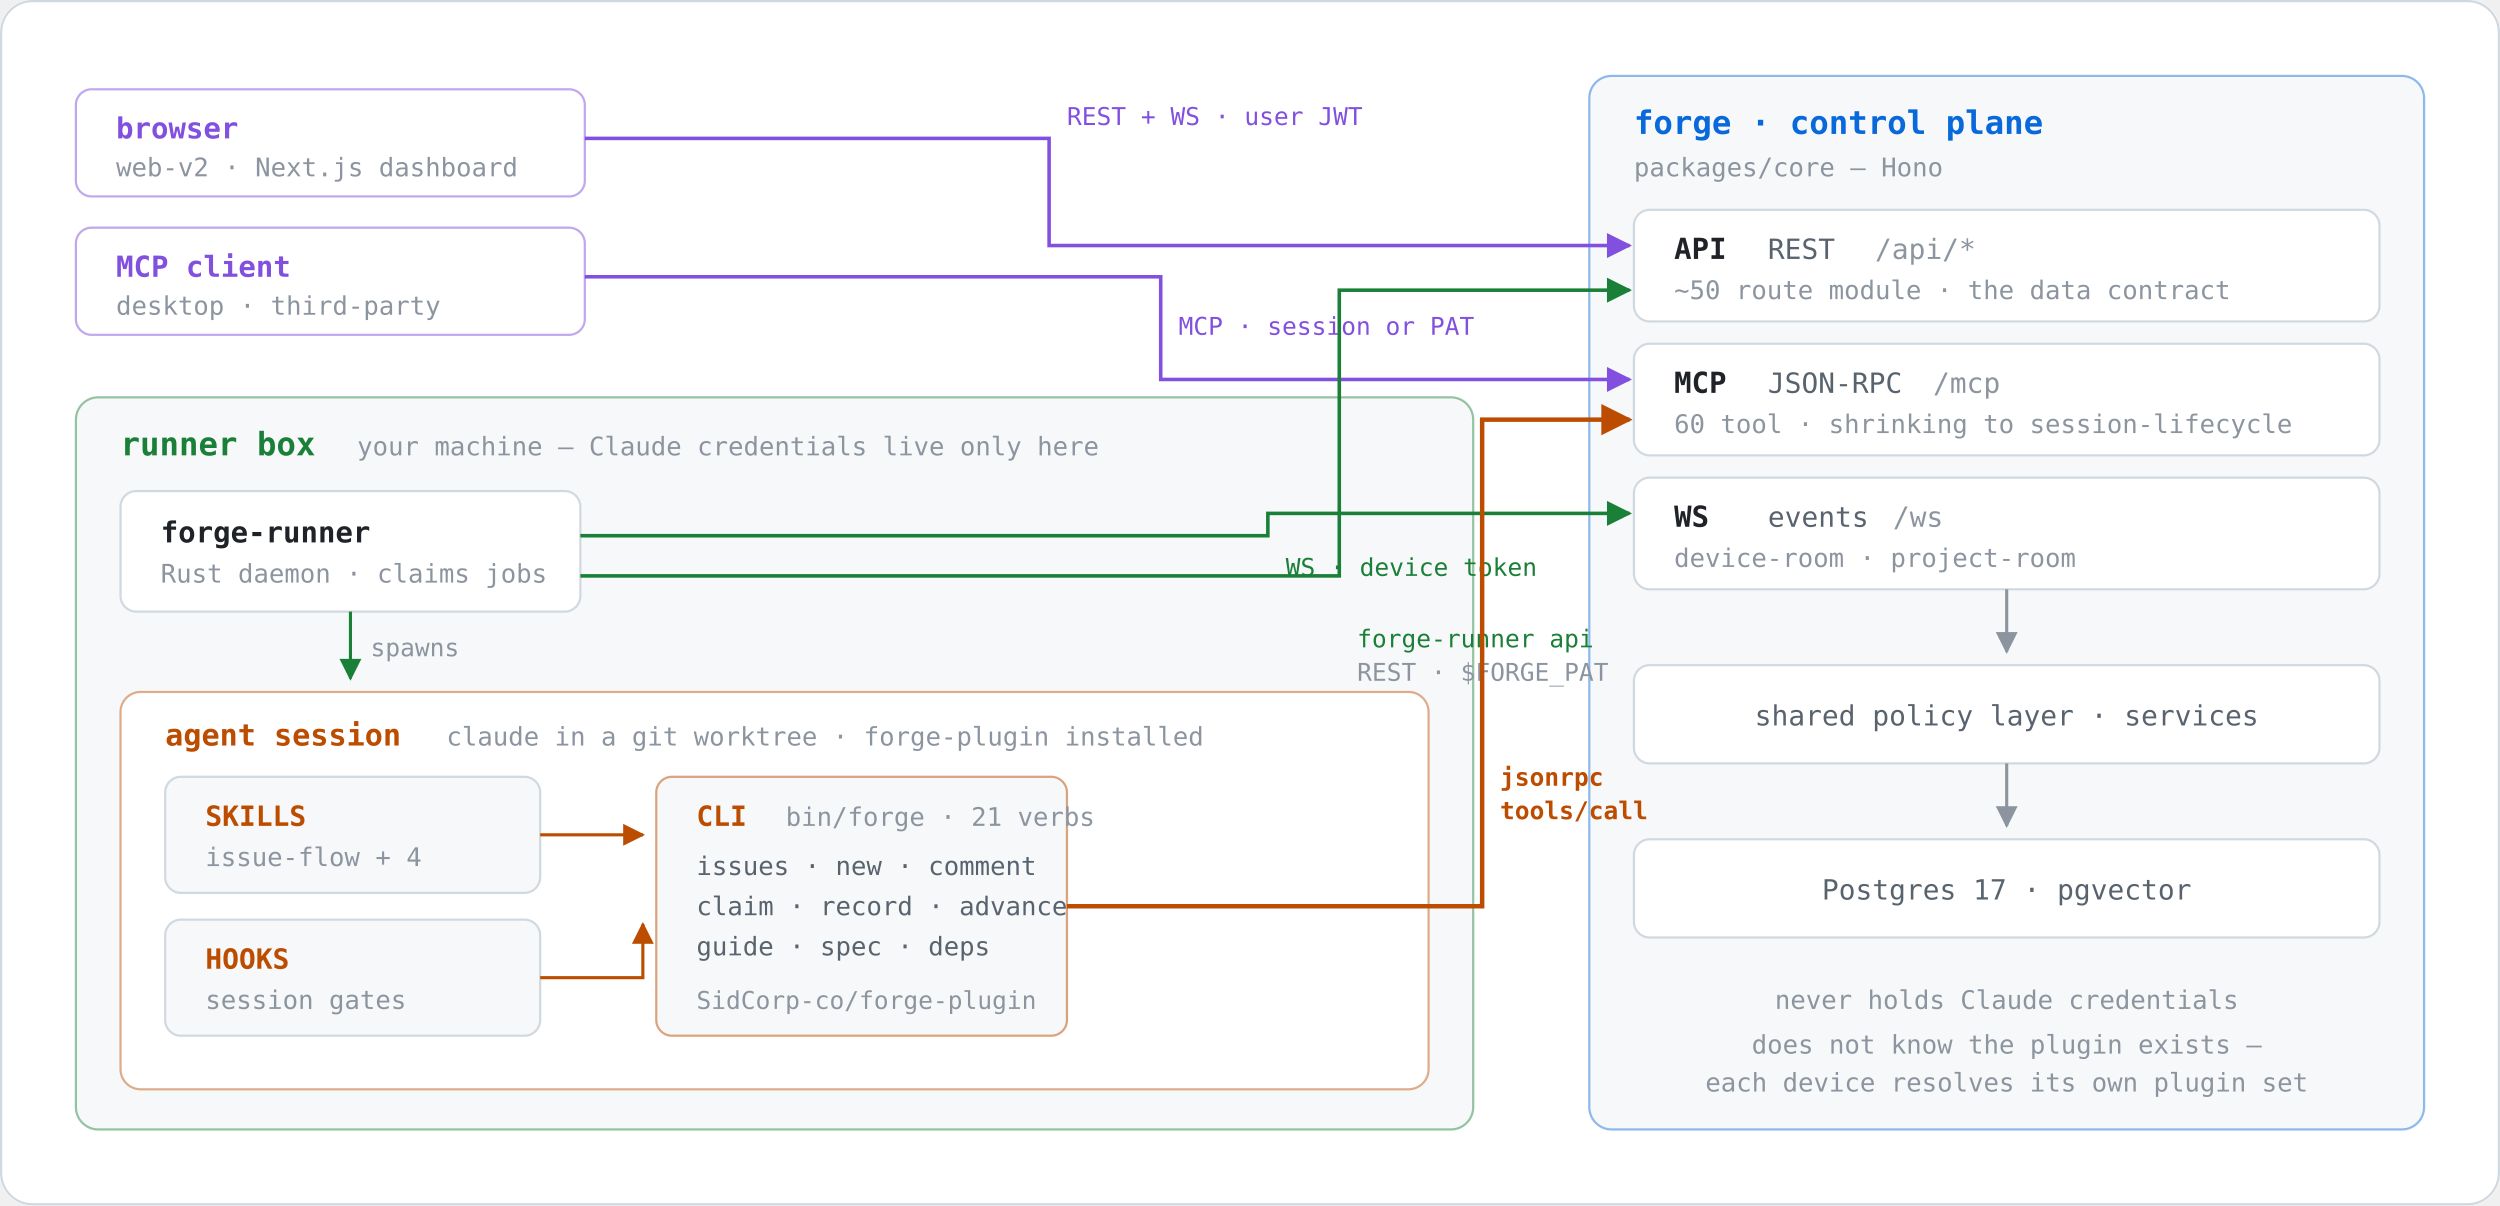
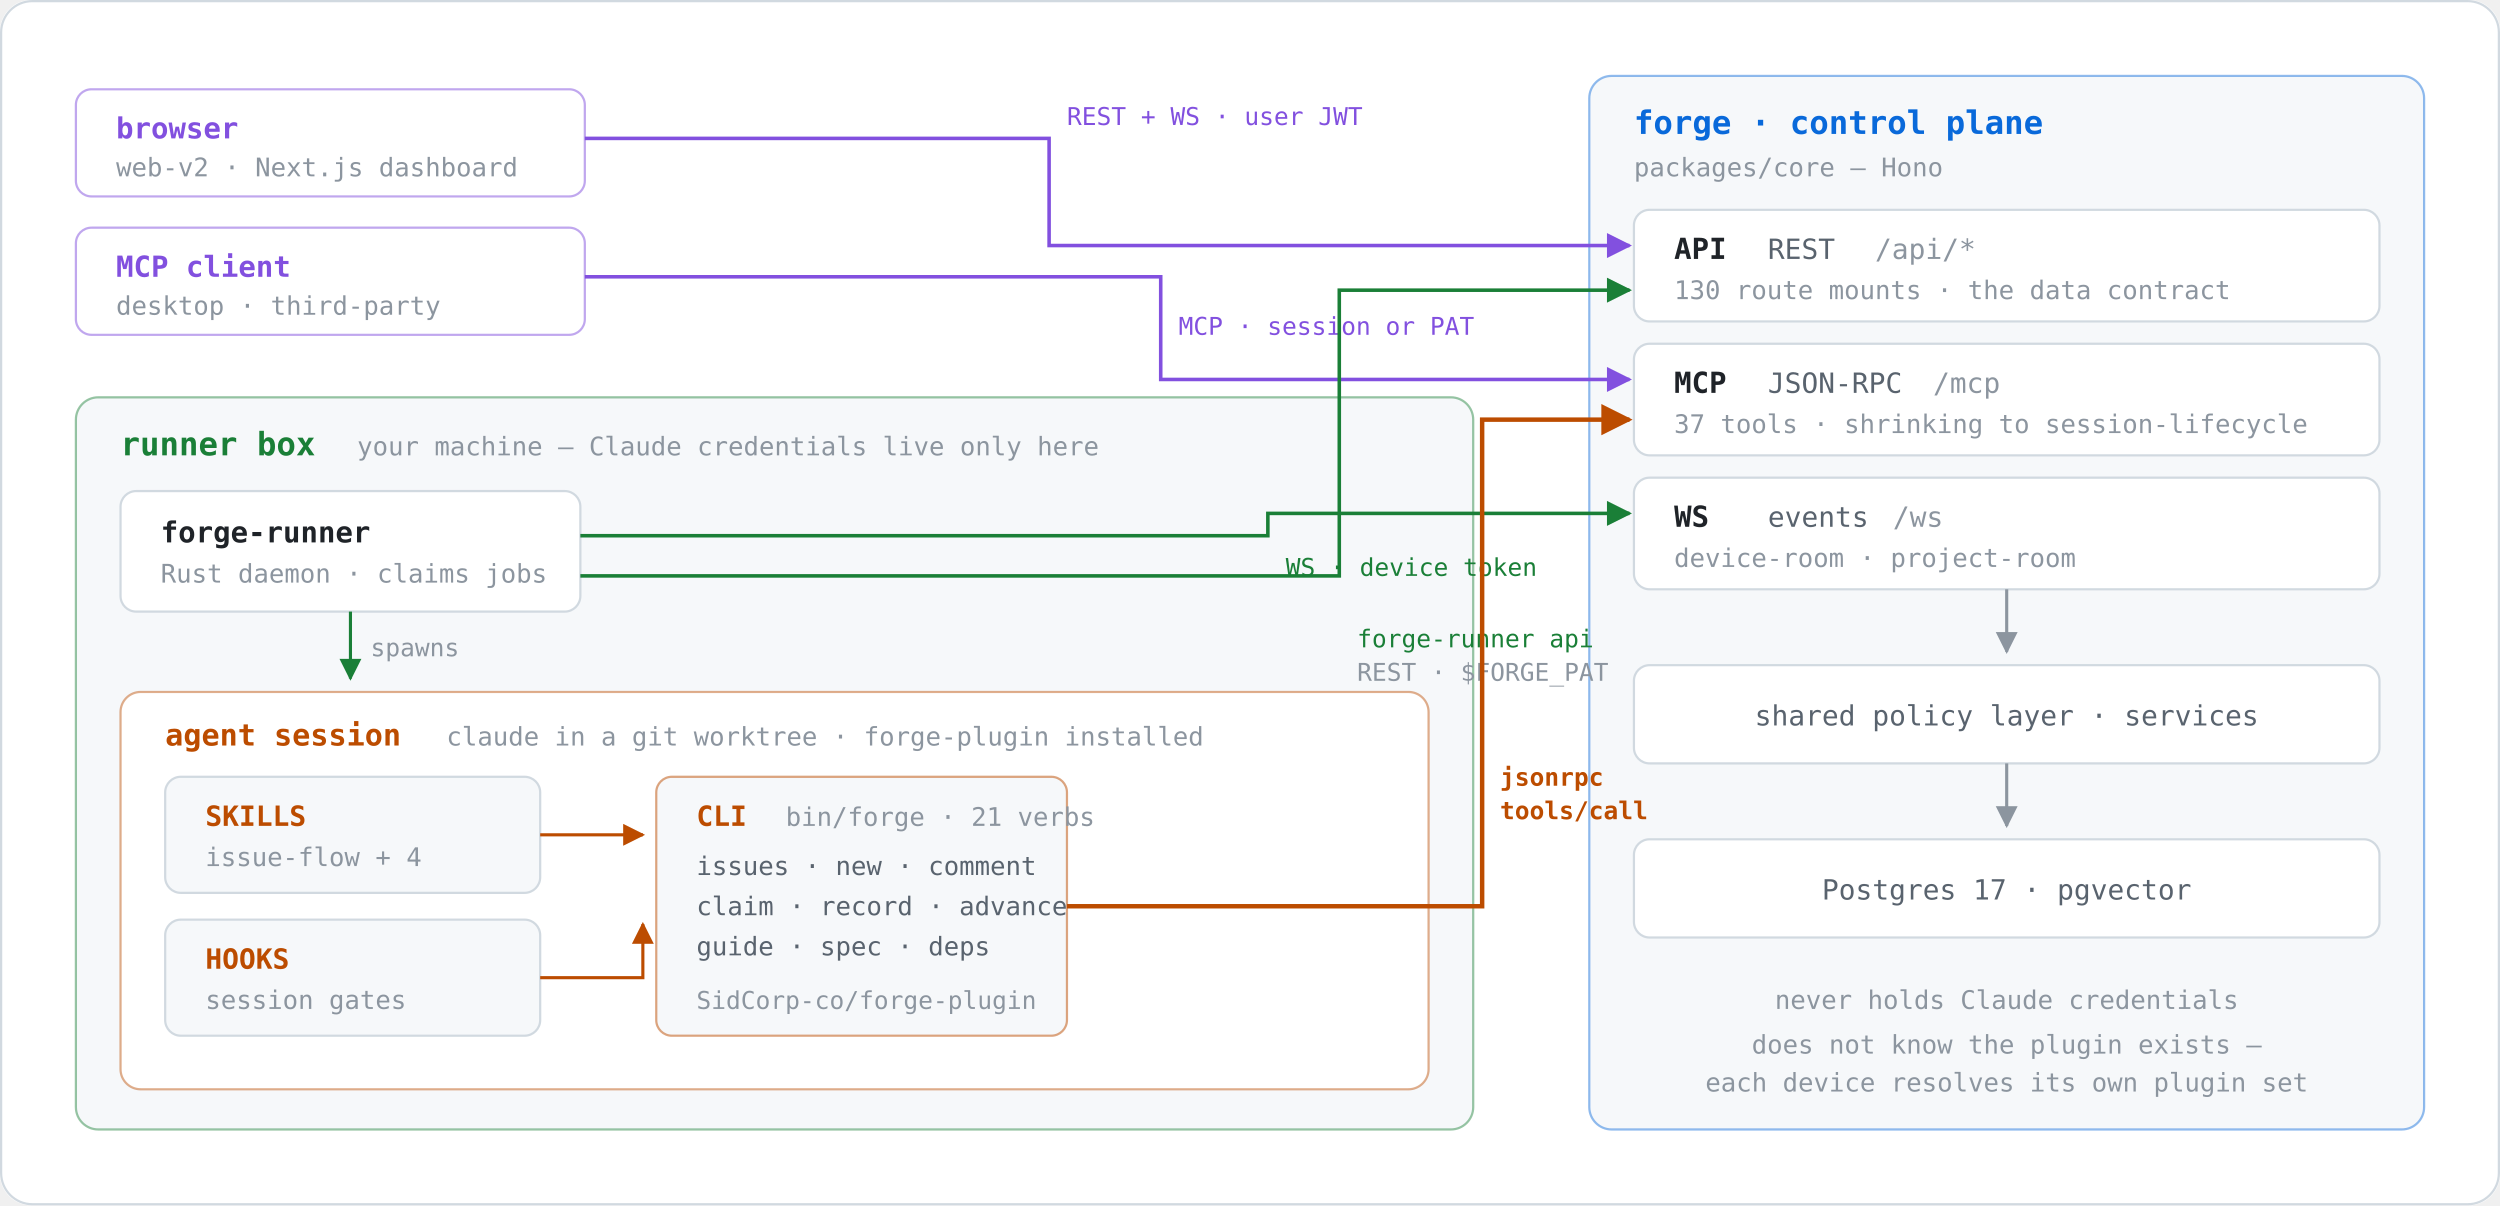
<svg xmlns="http://www.w3.org/2000/svg" viewBox="0 0 1120 540" width="1120" height="540" font-family="ui-monospace, SFMono-Regular, Menlo, Consolas, monospace">
  <defs>
    <marker id="a1" viewBox="0 0 10 10" refX="9" refY="5" markerWidth="7" markerHeight="7" orient="auto">
      <path d="M0,0 L10,5 L0,10 z" fill="#8250df" />
    </marker>
    <marker id="a2" viewBox="0 0 10 10" refX="9" refY="5" markerWidth="7" markerHeight="7" orient="auto">
      <path d="M0,0 L10,5 L0,10 z" fill="#1a7f37" />
    </marker>
    <marker id="a3" viewBox="0 0 10 10" refX="9" refY="5" markerWidth="7" markerHeight="7" orient="auto">
      <path d="M0,0 L10,5 L0,10 z" fill="#bc4c00" />
    </marker>
    <marker id="a4" viewBox="0 0 10 10" refX="9" refY="5" markerWidth="7" markerHeight="7" orient="auto">
      <path d="M0,0 L10,5 L0,10 z" fill="#8c959f" />
    </marker>
  </defs>
  <rect x="0" y="0" width="1120" height="540" rx="14" fill="#ffffff" />
  <rect x="0.5" y="0.5" width="1119" height="539" rx="14" fill="none" stroke="#d1d9e0" />
  <rect x="712" y="34" width="374" height="472" rx="10" fill="#f6f8fa" stroke="#0969da" stroke-opacity=".45" />
  <text x="732" y="60" fill="#0969da" font-size="14.5" font-weight="700">forge · control plane</text>
  <text x="732" y="79" fill="#8c959f" font-size="11.5">packages/core — Hono</text>
  <rect x="732" y="94" width="334" height="50" rx="7" fill="#ffffff" stroke="#d1d9e0" />
  <text x="750" y="116" fill="#1f2328" font-size="13" font-weight="700">API</text>
  <text x="792" y="116" fill="#59636e" font-size="12.5">REST</text>
  <text x="840" y="116" fill="#8c959f" font-size="12.5">/api/*</text>
-   <text x="750" y="134" fill="#8c959f" font-size="11.5">~50 route module · the data contract</text>
+   <text x="750" y="134" fill="#8c959f" font-size="11.5">130 route mounts · the data contract</text>
  <rect x="732" y="154" width="334" height="50" rx="7" fill="#ffffff" stroke="#d1d9e0" />
  <text x="750" y="176" fill="#1f2328" font-size="13" font-weight="700">MCP</text>
  <text x="792" y="176" fill="#59636e" font-size="12.5">JSON-RPC</text>
  <text x="866" y="176" fill="#8c959f" font-size="12.5">/mcp</text>
-   <text x="750" y="194" fill="#8c959f" font-size="11.5">60 tool · shrinking to session-lifecycle</text>
+   <text x="750" y="194" fill="#8c959f" font-size="11.5">37 tools · shrinking to session-lifecycle</text>
  <rect x="732" y="214" width="334" height="50" rx="7" fill="#ffffff" stroke="#d1d9e0" />
  <text x="750" y="236" fill="#1f2328" font-size="13" font-weight="700">WS</text>
  <text x="792" y="236" fill="#59636e" font-size="12.5">events</text>
  <text x="848" y="236" fill="#8c959f" font-size="12.5">/ws</text>
  <text x="750" y="254" fill="#8c959f" font-size="11.5">device-room · project-room</text>
  <path d="M899,264 L899,292" stroke="#8c959f" stroke-width="1.4" marker-end="url(#a4)" />
  <rect x="732" y="298" width="334" height="44" rx="7" fill="#ffffff" stroke="#d1d9e0" />
  <text x="899" y="325" fill="#59636e" font-size="12.5" text-anchor="middle">shared policy layer · services</text>
  <path d="M899,342 L899,370" stroke="#8c959f" stroke-width="1.4" marker-end="url(#a4)" />
  <rect x="732" y="376" width="334" height="44" rx="7" fill="#ffffff" stroke="#d1d9e0" />
  <text x="899" y="403" fill="#59636e" font-size="12.5" text-anchor="middle">Postgres 17 · pgvector</text>
  <text x="899" y="452" fill="#8c959f" font-size="11.5" text-anchor="middle">never holds Claude credentials</text>
  <text x="899" y="472" fill="#8c959f" font-size="11.5" text-anchor="middle">does not know the plugin exists —</text>
  <text x="899" y="489" fill="#8c959f" font-size="11.5" text-anchor="middle">each device resolves its own plugin set</text>
  <rect x="34" y="40" width="228" height="48" rx="7" fill="#ffffff" stroke="#8250df" stroke-opacity=".5" />
  <text x="52" y="62" fill="#8250df" font-size="13" font-weight="700">browser</text>
  <text x="52" y="79" fill="#8c959f" font-size="11.5">web-v2 · Next.js dashboard</text>
  <rect x="34" y="102" width="228" height="48" rx="7" fill="#ffffff" stroke="#8250df" stroke-opacity=".5" />
  <text x="52" y="124" fill="#8250df" font-size="13" font-weight="700">MCP client</text>
  <text x="52" y="141" fill="#8c959f" font-size="11.5">desktop · third-party</text>
  <rect x="34" y="178" width="626" height="328" rx="10" fill="#f6f8fa" stroke="#1a7f37" stroke-opacity=".45" />
  <text x="54" y="204" fill="#1a7f37" font-size="14.5" font-weight="700">runner box</text>
  <text x="160" y="204" fill="#8c959f" font-size="11.5">your machine — Claude credentials live only here</text>
  <rect x="54" y="220" width="206" height="54" rx="7" fill="#ffffff" stroke="#d1d9e0" />
  <text x="72" y="243" fill="#1f2328" font-size="13" font-weight="700">forge-runner</text>
  <text x="72" y="261" fill="#8c959f" font-size="11.5">Rust daemon · claims jobs</text>
  <path d="M157,274 L157,304" stroke="#1a7f37" stroke-width="1.4" marker-end="url(#a2)" />
  <text x="166" y="294" fill="#8c959f" font-size="11">spawns</text>
  <rect x="54" y="310" width="586" height="178" rx="9" fill="#ffffff" stroke="#bc4c00" stroke-opacity=".45" />
  <text x="74" y="334" fill="#bc4c00" font-size="13.5" font-weight="700">agent session</text>
  <text x="200" y="334" fill="#8c959f" font-size="11.5">claude in a git worktree · forge-plugin installed</text>
  <rect x="74" y="348" width="168" height="52" rx="7" fill="#f6f8fa" stroke="#d1d9e0" />
  <text x="92" y="370" fill="#bc4c00" font-size="12.5" font-weight="700">SKILLS</text>
  <text x="92" y="388" fill="#8c959f" font-size="11.5">issue-flow + 4</text>
  <rect x="74" y="412" width="168" height="52" rx="7" fill="#f6f8fa" stroke="#d1d9e0" />
  <text x="92" y="434" fill="#bc4c00" font-size="12.5" font-weight="700">HOOKS</text>
  <text x="92" y="452" fill="#8c959f" font-size="11.5">session gates</text>
  <path d="M242,374 L288,374" stroke="#bc4c00" stroke-width="1.4" marker-end="url(#a3)" />
  <path d="M242,438 L288,438 L288,414" stroke="#bc4c00" stroke-width="1.4" fill="none" marker-end="url(#a3)" />
  <rect x="294" y="348" width="184" height="116" rx="7" fill="#f6f8fa" stroke="#bc4c00" stroke-opacity=".5" />
  <text x="312" y="370" fill="#bc4c00" font-size="12.5" font-weight="700">CLI</text>
  <text x="352" y="370" fill="#8c959f" font-size="11.5">bin/forge · 21 verbs</text>
  <text x="312" y="392" fill="#59636e" font-size="11.5">issues · new · comment</text>
  <text x="312" y="410" fill="#59636e" font-size="11.5">claim · record · advance</text>
  <text x="312" y="428" fill="#59636e" font-size="11.5">guide · spec · deps</text>
  <text x="312" y="452" fill="#8c959f" font-size="11">SidCorp-co/forge-plugin</text>
  <path d="M262,62 L470,62 L470,110 L730,110" stroke="#8250df" stroke-width="1.6" fill="none" marker-end="url(#a1)" />
  <text x="478" y="56" fill="#8250df" font-size="11">REST + WS · user JWT</text>
  <path d="M262,124 L520,124 L520,170 L730,170" stroke="#8250df" stroke-width="1.6" fill="none" marker-end="url(#a1)" />
  <text x="528" y="150" fill="#8250df" font-size="11">MCP · session or PAT</text>
  <path d="M260,240 L568,240 L568,230 L730,230" stroke="#1a7f37" stroke-width="1.6" fill="none" marker-end="url(#a2)" />
  <text x="576" y="258" fill="#1a7f37" font-size="11">WS · device token</text>
  <path d="M260,258 L600,258 L600,130 L730,130" stroke="#1a7f37" stroke-width="1.6" fill="none" marker-end="url(#a2)" />
  <text x="608" y="290" fill="#1a7f37" font-size="11">forge-runner api</text>
  <text x="608" y="305" fill="#8c959f" font-size="11">REST · $FORGE_PAT</text>
  <path d="M478,406 L664,406 L664,188 L730,188" stroke="#bc4c00" stroke-width="2" fill="none" marker-end="url(#a3)" />
  <text x="672" y="352" fill="#bc4c00" font-size="11" font-weight="700">jsonrpc</text>
  <text x="672" y="367" fill="#bc4c00" font-size="11" font-weight="700">tools/call</text>
</svg>
